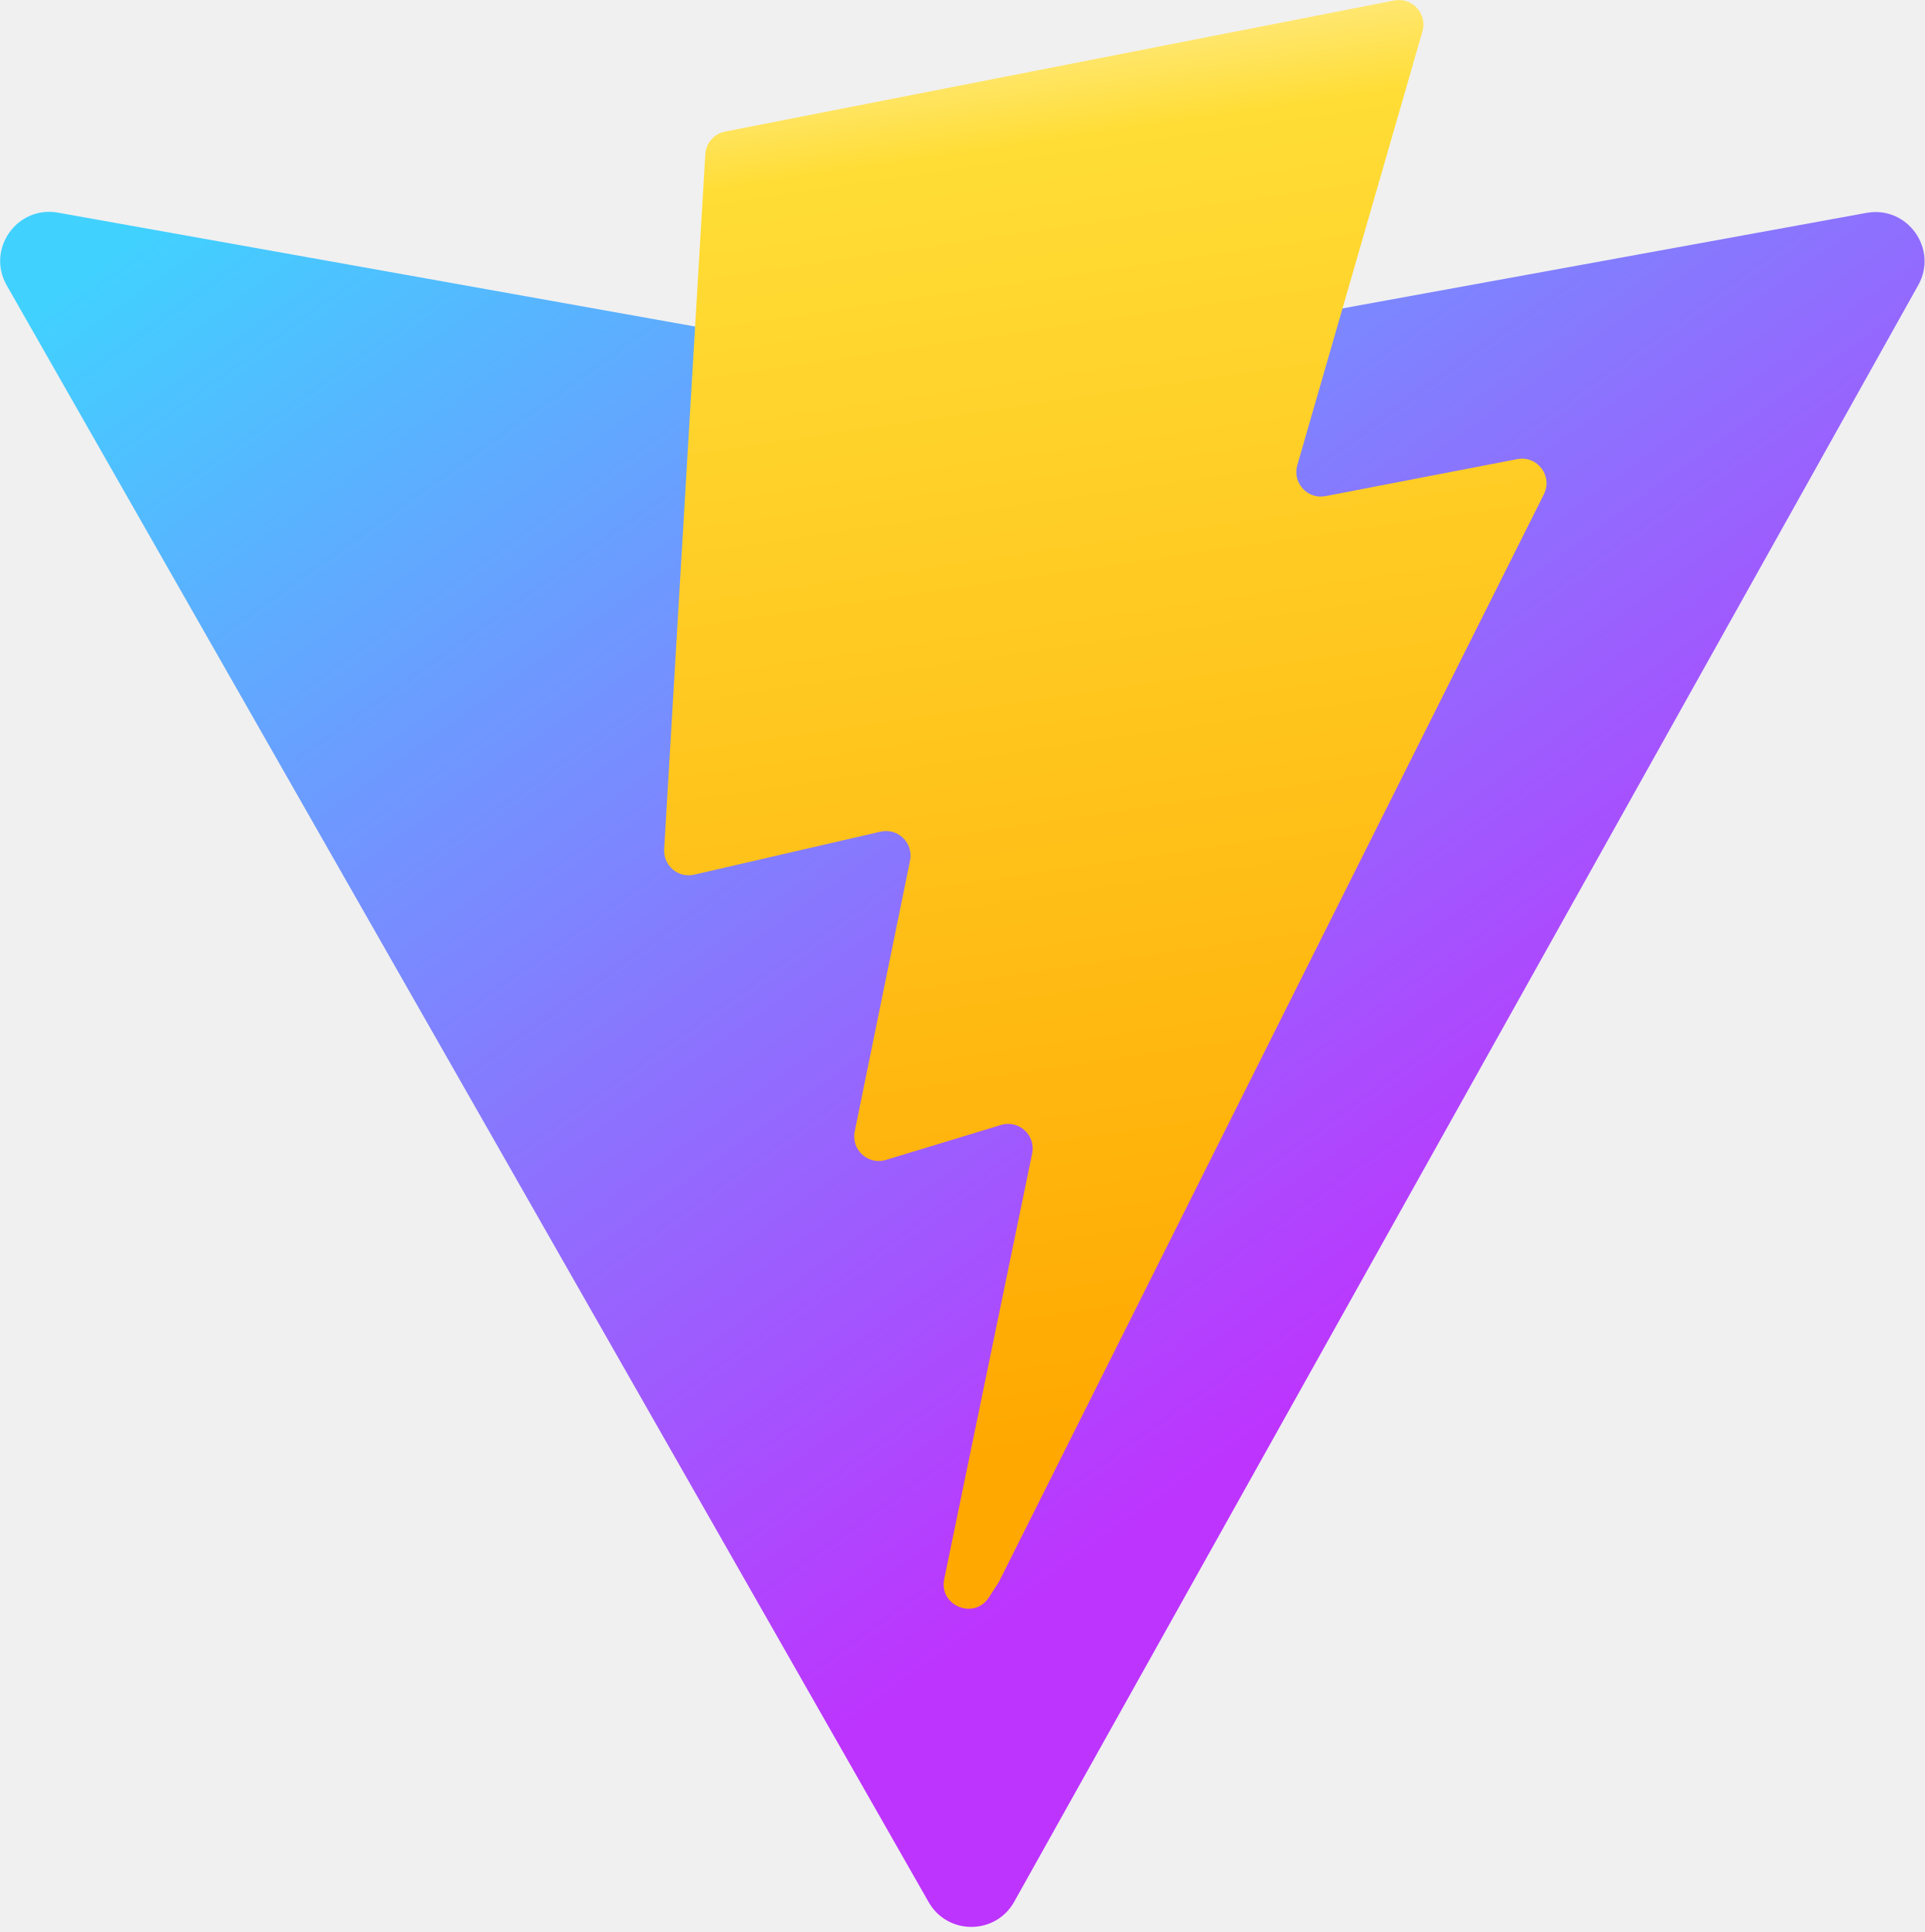
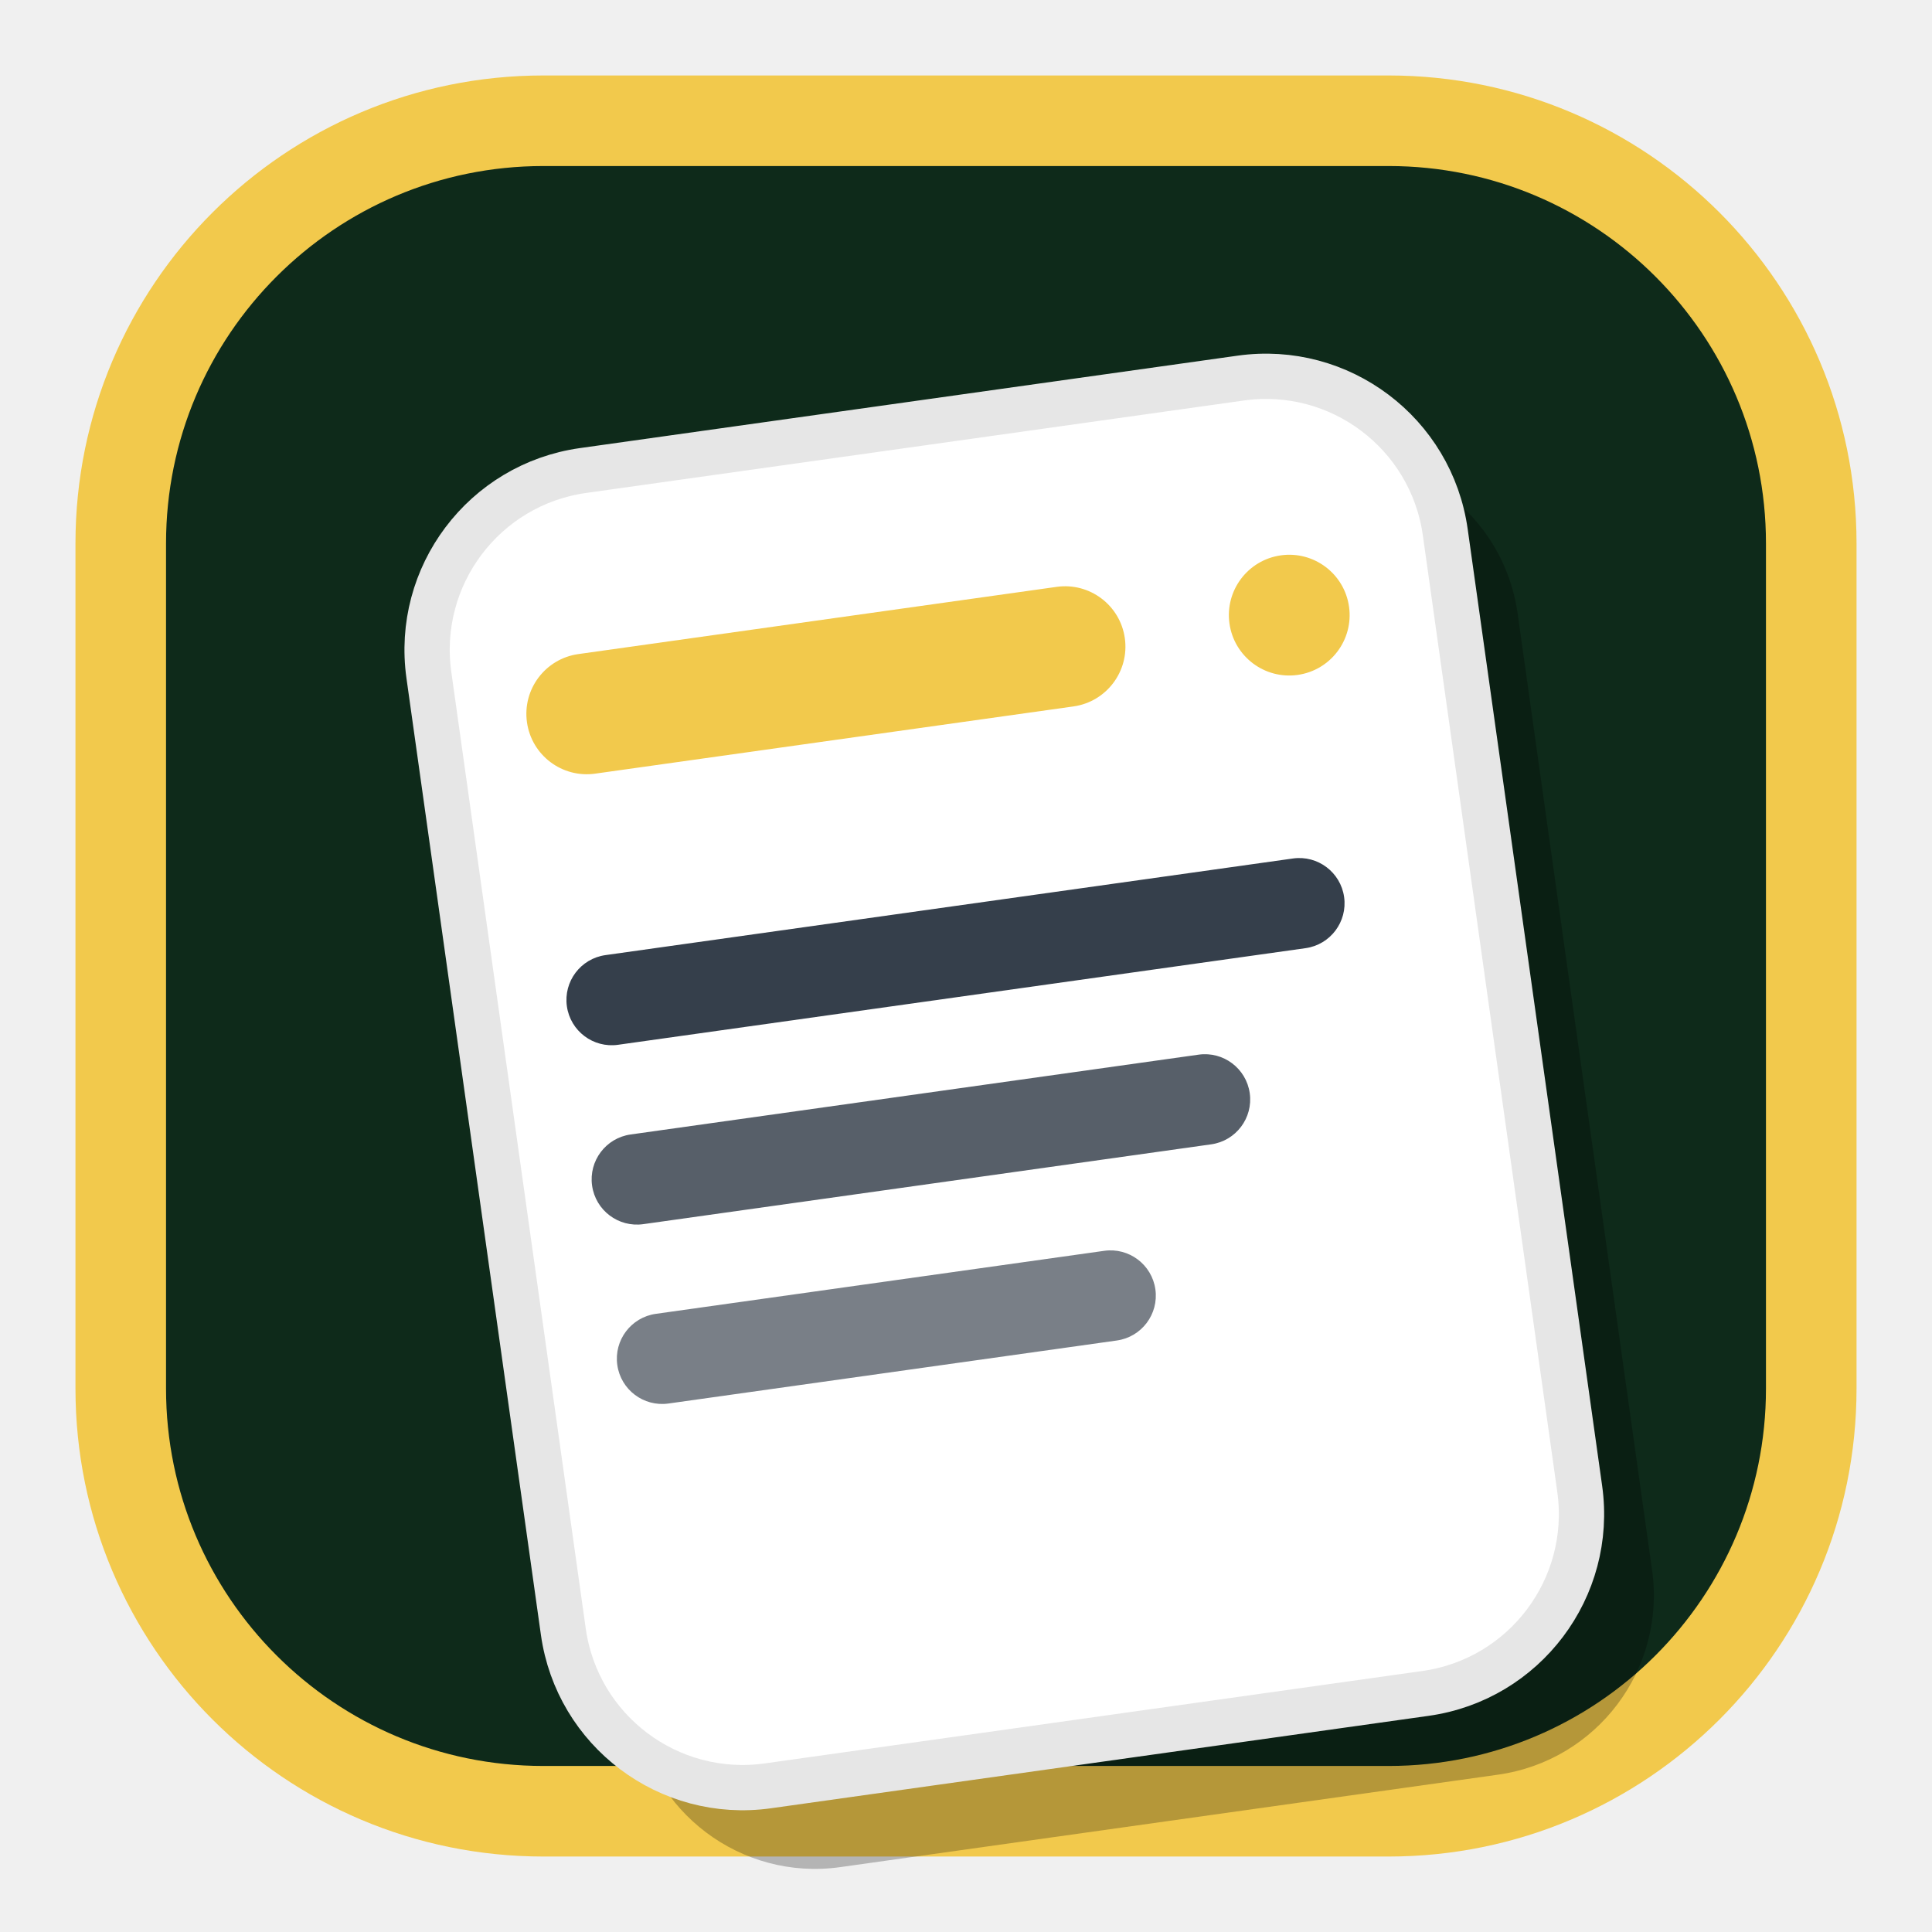
- <svg xmlns="http://www.w3.org/2000/svg" aria-hidden="true" role="img" class="iconify iconify--logos" width="31.88" height="32" preserveAspectRatio="xMidYMid meet" viewBox="0 0 256 257">
-   <defs>
-     <linearGradient id="IconifyId1813088fe1fbc01fb466" x1="-.828%" x2="57.636%" y1="7.652%" y2="78.411%">
-       <stop offset="0%" stop-color="#41D1FF" />
-       <stop offset="100%" stop-color="#BD34FE" />
-     </linearGradient>
-     <linearGradient id="IconifyId1813088fe1fbc01fb467" x1="43.376%" x2="50.316%" y1="2.242%" y2="89.03%">
-       <stop offset="0%" stop-color="#FFEA83" />
-       <stop offset="8.333%" stop-color="#FFDD35" />
-       <stop offset="100%" stop-color="#FFA800" />
-     </linearGradient>
-   </defs>
-   <path fill="url(#IconifyId1813088fe1fbc01fb466)" d="M255.153 37.938L134.897 252.976c-2.483 4.44-8.862 4.466-11.382.048L.875 37.958c-2.746-4.814 1.371-10.646 6.827-9.67l120.385 21.517a6.537 6.537 0 0 0 2.322-.004l117.867-21.483c5.438-.991 9.574 4.796 6.877 9.62Z" />
-   <path fill="url(#IconifyId1813088fe1fbc01fb467)" d="M185.432.063L96.44 17.501a3.268 3.268 0 0 0-2.634 3.014l-5.474 92.456a3.268 3.268 0 0 0 3.997 3.378l24.777-5.718c2.318-.535 4.413 1.507 3.936 3.838l-7.361 36.047c-.495 2.426 1.782 4.5 4.151 3.78l15.304-4.649c2.372-.72 4.652 1.36 4.15 3.788l-11.698 56.621c-.732 3.542 3.979 5.473 5.943 2.437l1.313-2.028l72.516-144.72c1.215-2.423-.88-5.186-3.54-4.672l-25.505 4.922c-2.396.462-4.435-1.77-3.759-4.114l16.646-57.705c.677-2.35-1.37-4.583-3.769-4.113Z" />
+ <svg xmlns="http://www.w3.org/2000/svg" viewBox="0 0 64 64" role="img" aria-label="Solimots favicon">
+   <rect x="4" y="4" width="56" height="56" rx="14" fill="#0E2A1A" stroke="#F2C94C" stroke-width="3" />
+   <g transform="rotate(-8 32 34) translate(2 3)" opacity="0.25">
+     <rect x="16" y="14" width="34" height="44" rx="6" fill="#000000" />
+   </g>
+   <g transform="rotate(-8 32 34)">
+     <rect x="16" y="14" width="34" height="44" rx="6" fill="#FFFFFF" />
+     <rect x="16" y="14" width="34" height="44" rx="6" fill="none" stroke="#E6E6E6" stroke-width="1.5" />
+     <rect x="19" y="20" width="20" height="4" rx="2" fill="#F2C94C" />
+     <rect x="19" y="30" width="26" height="3" rx="1.5" fill="#1F2A37" opacity="0.9" />
+     <rect x="19" y="36" width="22" height="3" rx="1.5" fill="#1F2A37" opacity="0.75" />
+     <rect x="19" y="42" width="18" height="3" rx="1.5" fill="#1F2A37" opacity="0.6" />
+     <circle cx="44.5" cy="22" r="2" fill="#F2C94C" />
+   </g>
</svg>
